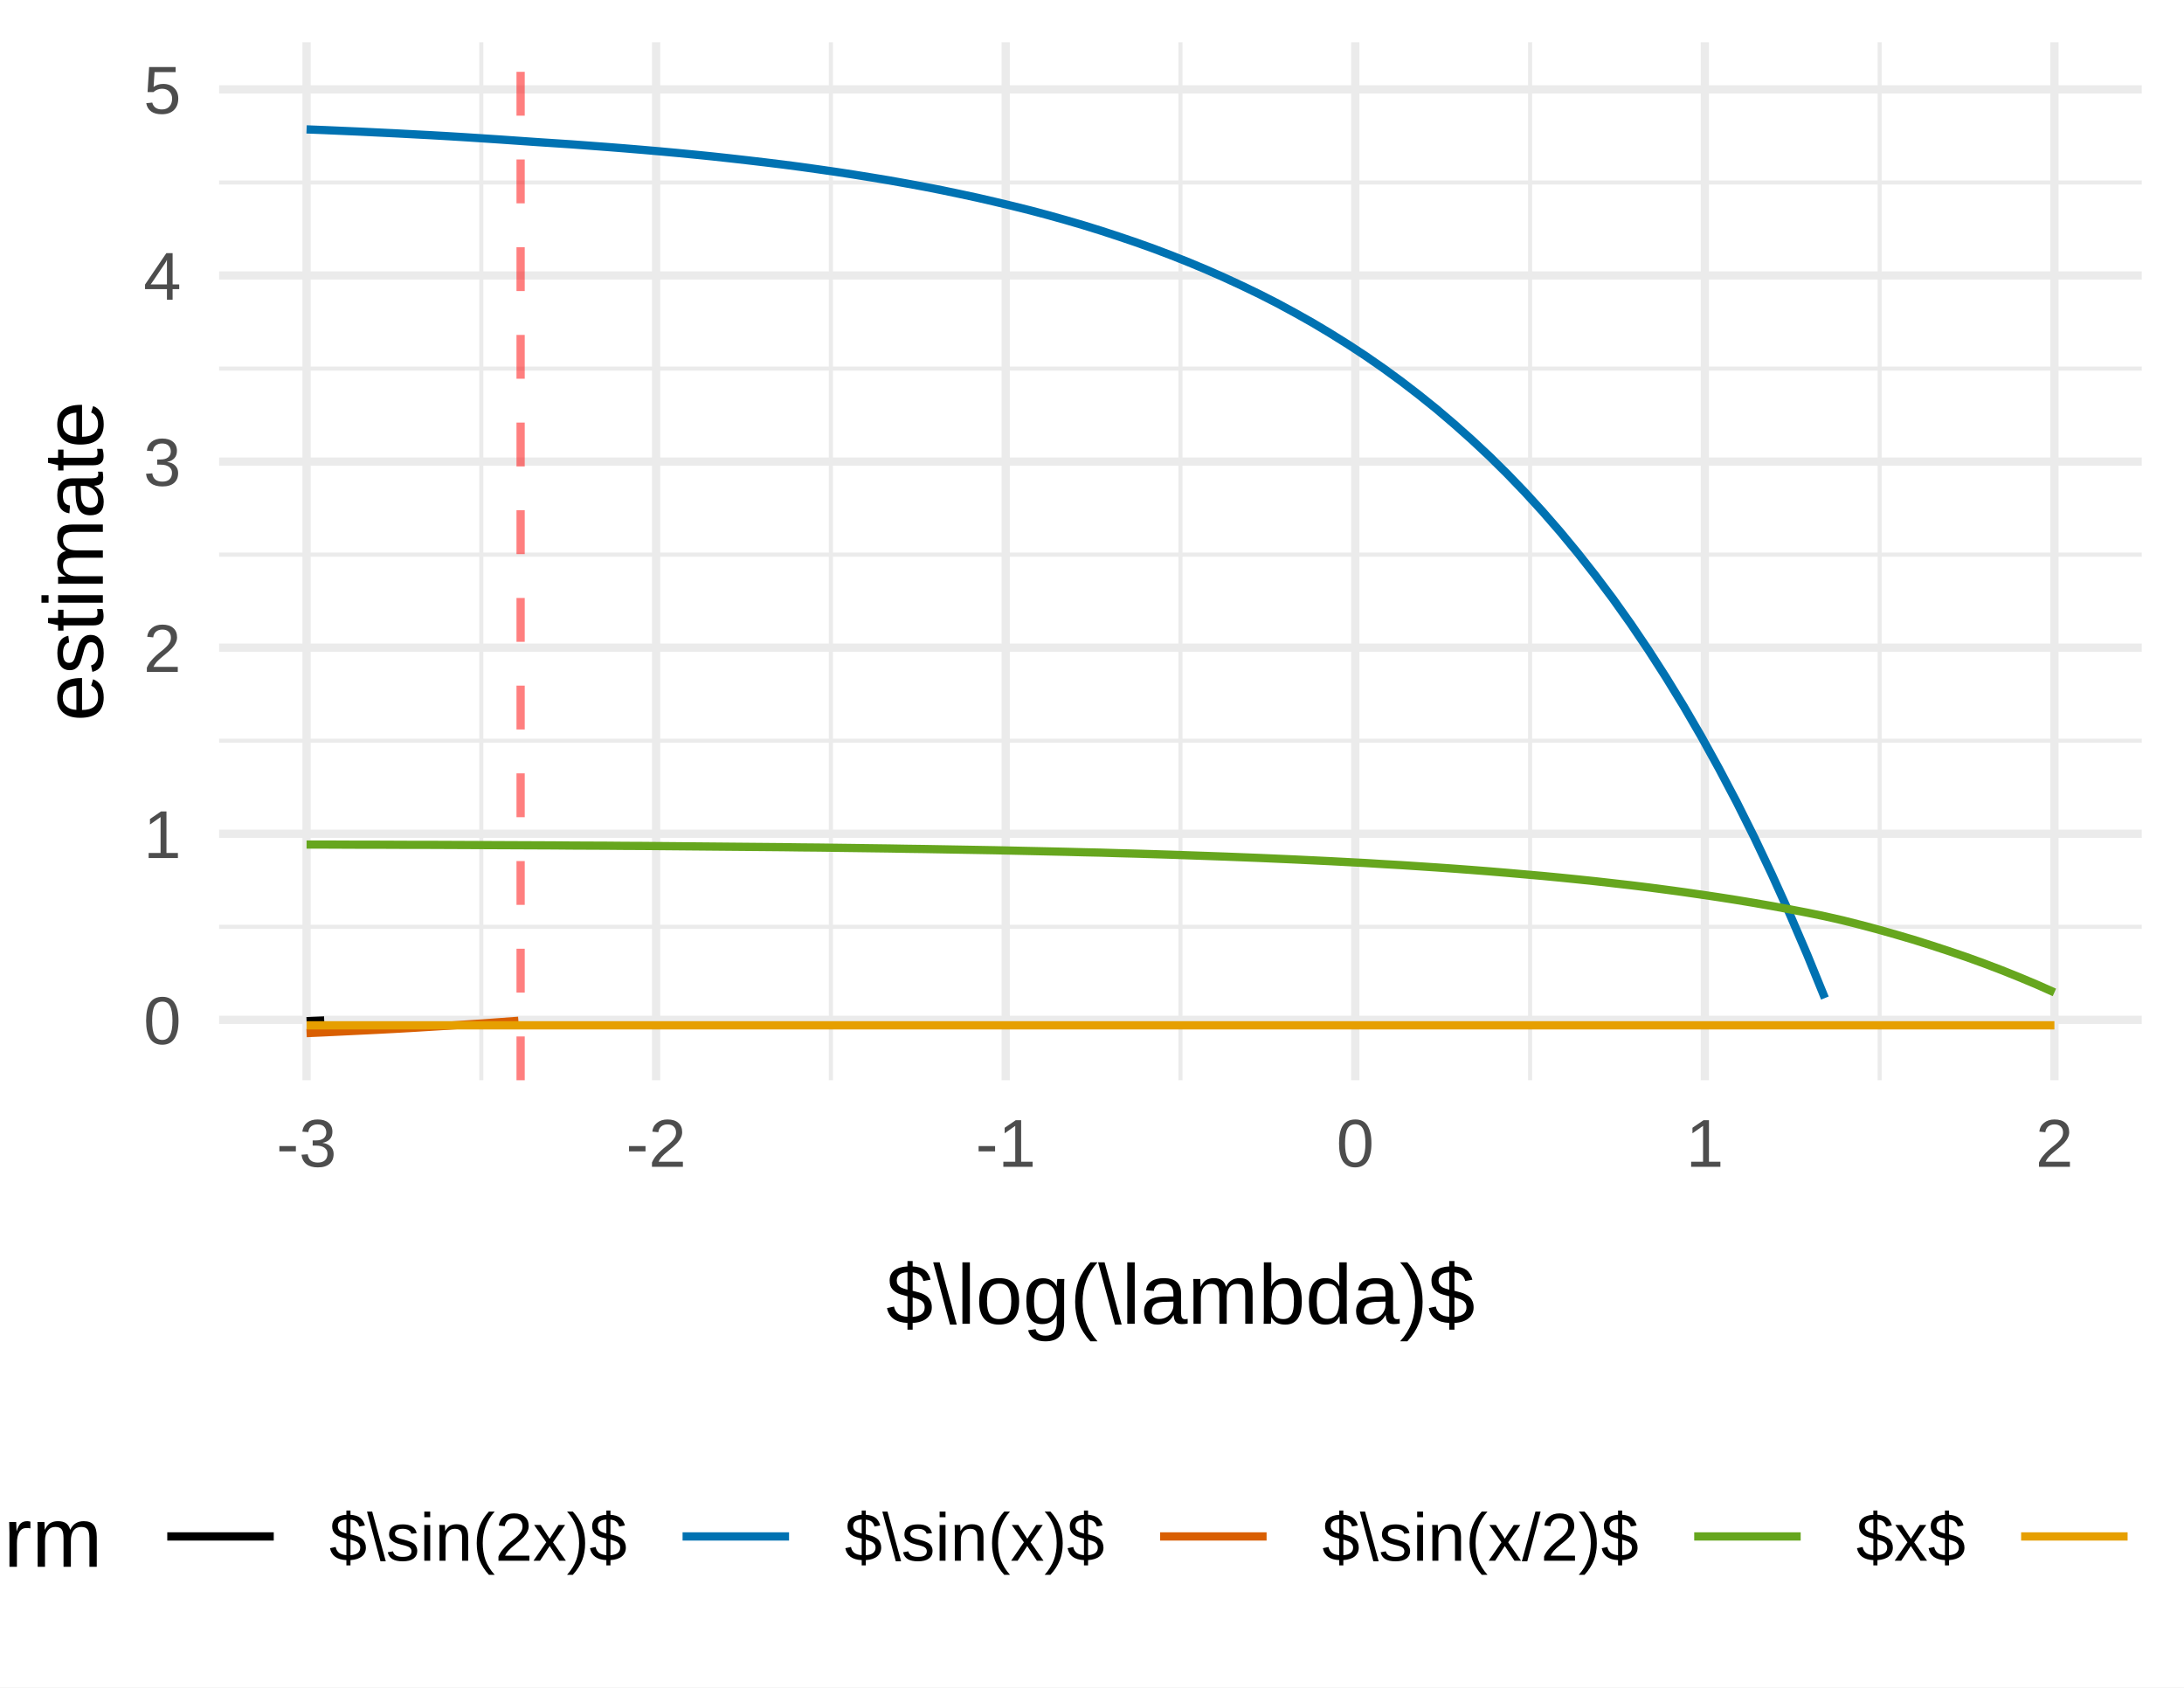
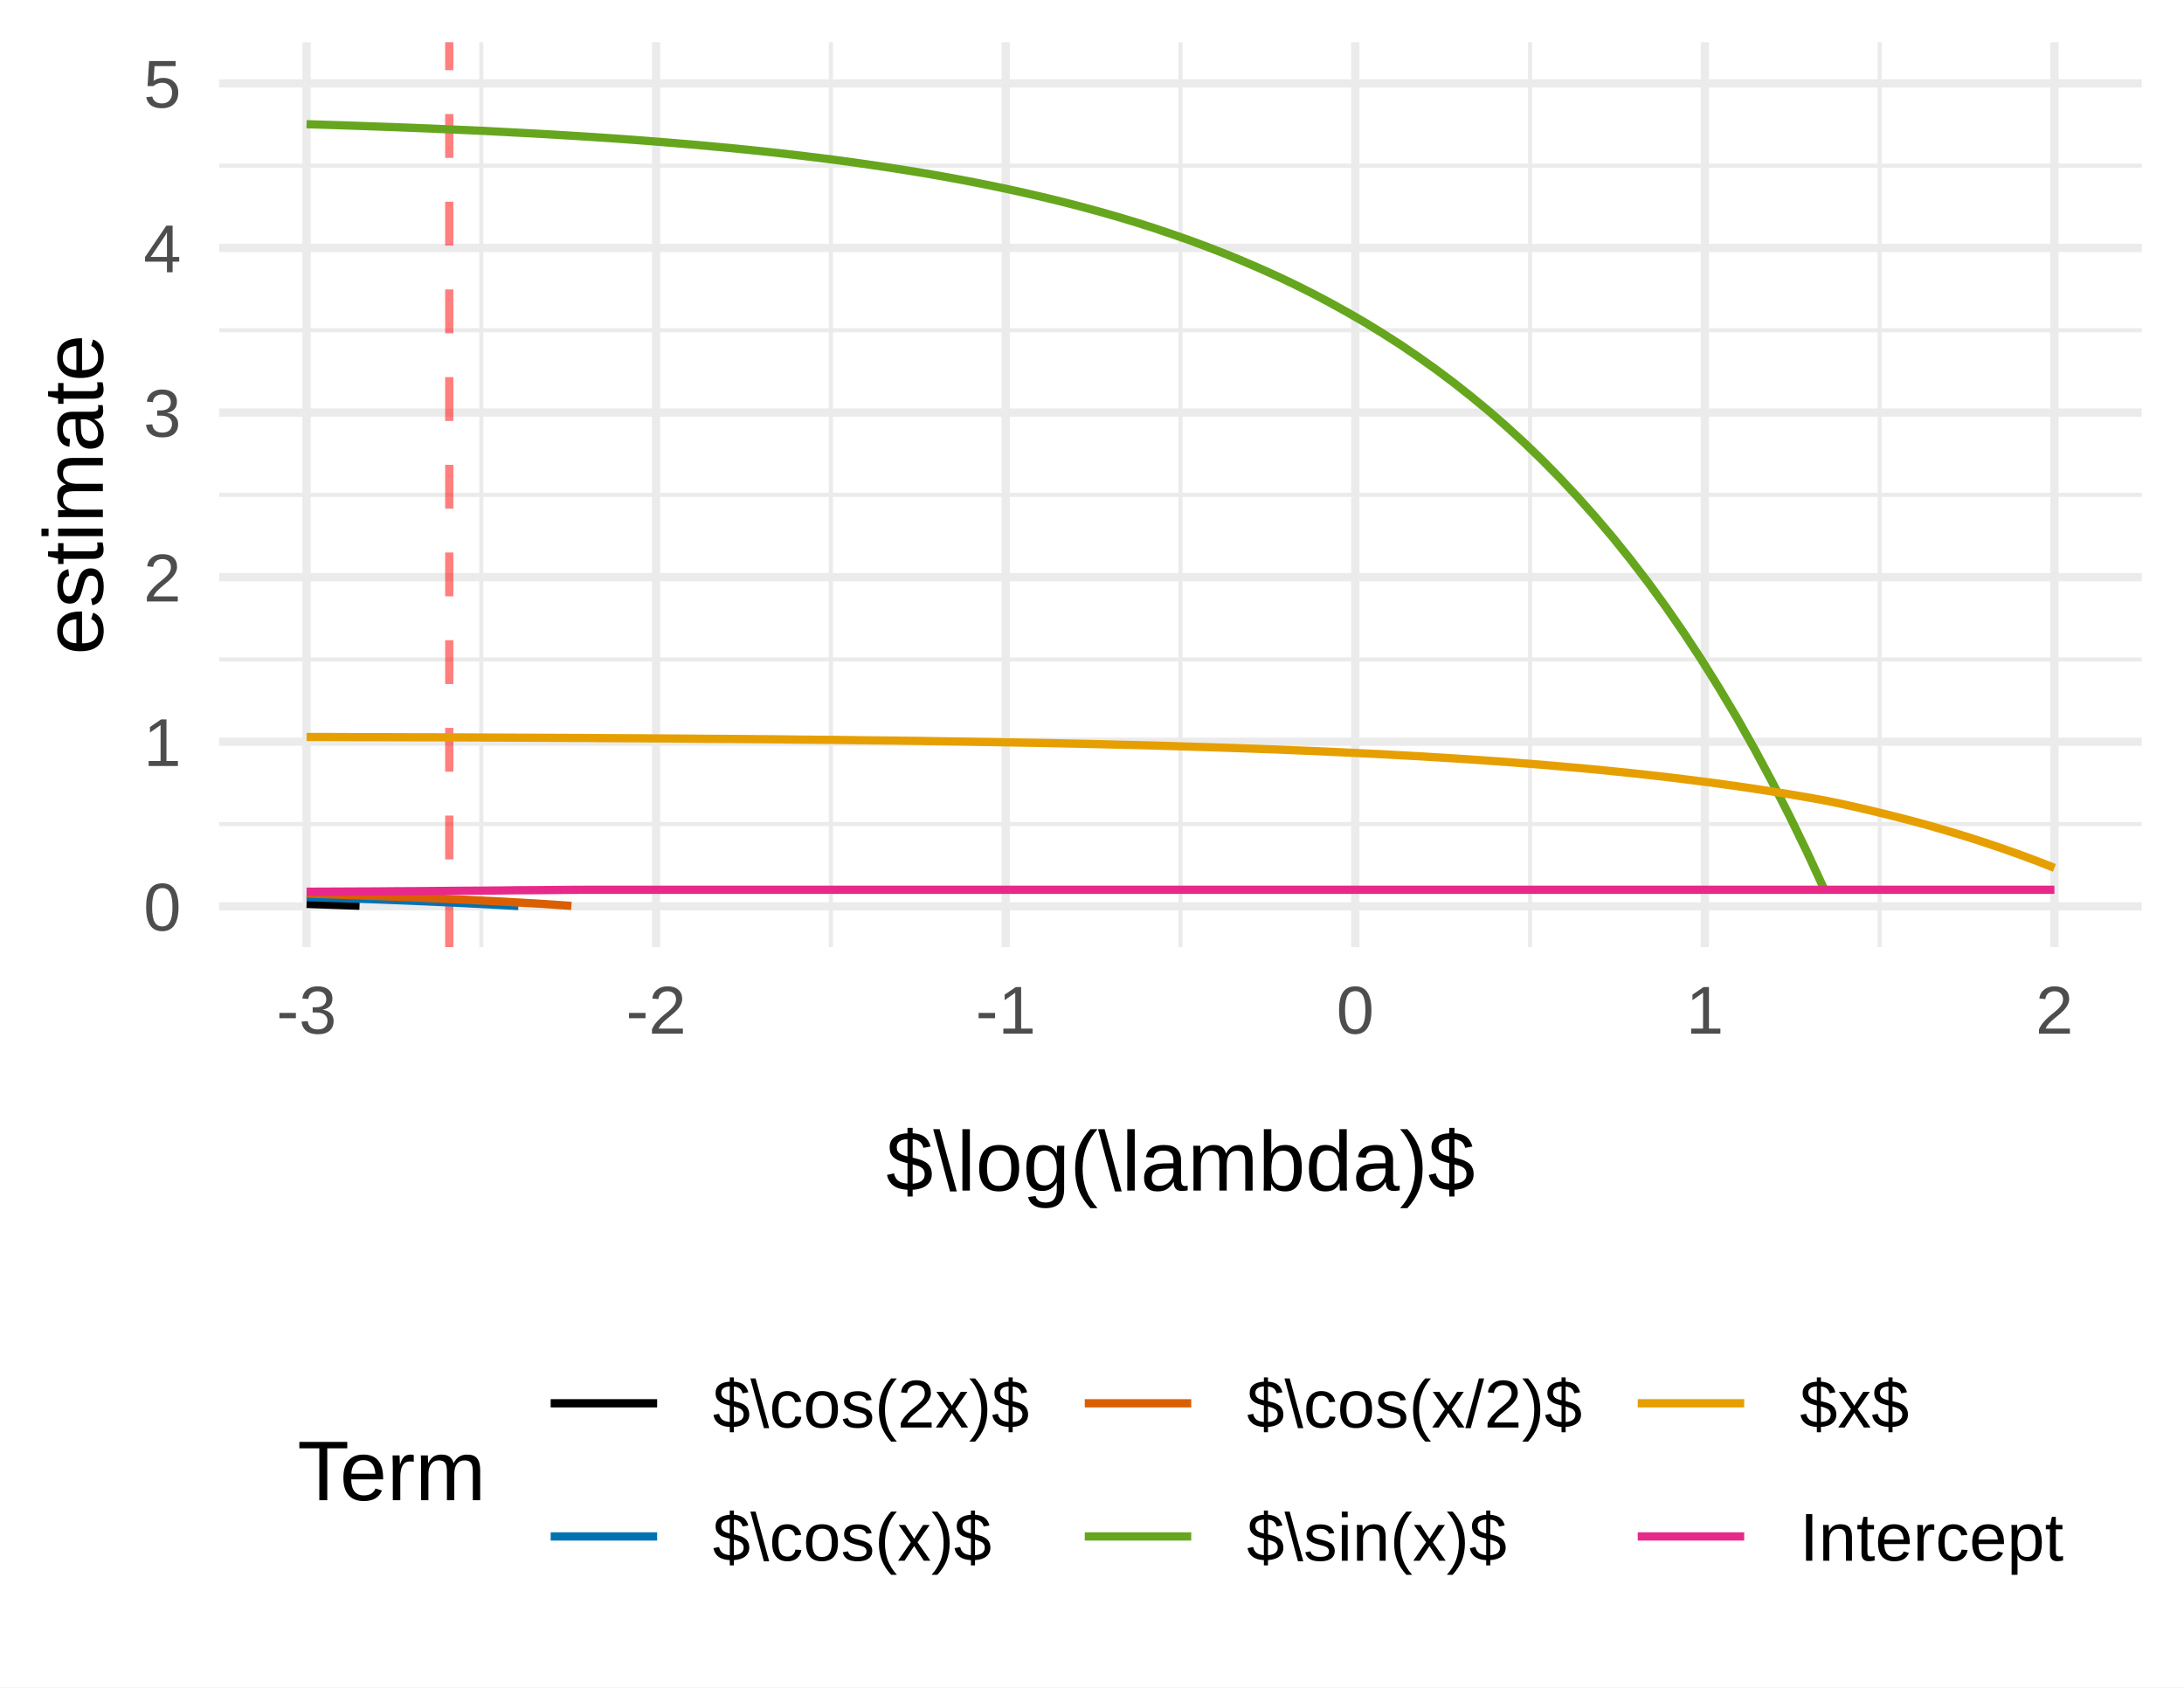
<svg xmlns="http://www.w3.org/2000/svg" viewBox="0 0 283.46 218.99">
  <defs>
    <style type="text/css">
    line, polyline, path, rect, circle {
      fill: none;
      stroke: #000000;
      stroke-linecap: round;
      stroke-linejoin: round;
      stroke-miterlimit: 10.00;
    }
  </style>
  </defs>
  <rect width="100%" height="100%" style="stroke: none; fill: #FFFFFF;" />
  <defs>
-     <clipPath id="cpMjguNDQ0MnwyNzcuOTg1fDE0MC4xOTN8NS40Nzk0NQ==">
-       <rect x="28.44" y="5.48" width="249.54" height="134.71" />
+     <clipPath id="cpMjguNDQ0MnwyNzcuOTg1fDEyMi45MTN8NS40Nzk0NQ==">
+       <rect x="28.44" y="5.48" width="249.54" height="117.43" />
    </clipPath>
  </defs>
-   <polyline points="28.44,120.28 277.99,120.28 " style="stroke-width: 0.53; stroke: #EBEBEB; stroke-linecap: butt;" clip-path="url(#cpMjguNDQ0MnwyNzcuOTg1fDE0MC4xOTN8NS40Nzk0NQ==)" />
-   <polyline points="28.44,96.13 277.99,96.13 " style="stroke-width: 0.53; stroke: #EBEBEB; stroke-linecap: butt;" clip-path="url(#cpMjguNDQ0MnwyNzcuOTg1fDE0MC4xOTN8NS40Nzk0NQ==)" />
-   <polyline points="28.44,71.98 277.99,71.98 " style="stroke-width: 0.53; stroke: #EBEBEB; stroke-linecap: butt;" clip-path="url(#cpMjguNDQ0MnwyNzcuOTg1fDE0MC4xOTN8NS40Nzk0NQ==)" />
-   <polyline points="28.44,47.83 277.99,47.83 " style="stroke-width: 0.53; stroke: #EBEBEB; stroke-linecap: butt;" clip-path="url(#cpMjguNDQ0MnwyNzcuOTg1fDE0MC4xOTN8NS40Nzk0NQ==)" />
-   <polyline points="28.44,23.68 277.99,23.68 " style="stroke-width: 0.53; stroke: #EBEBEB; stroke-linecap: butt;" clip-path="url(#cpMjguNDQ0MnwyNzcuOTg1fDE0MC4xOTN8NS40Nzk0NQ==)" />
-   <polyline points="62.47,140.19 62.47,5.48 " style="stroke-width: 0.53; stroke: #EBEBEB; stroke-linecap: butt;" clip-path="url(#cpMjguNDQ0MnwyNzcuOTg1fDE0MC4xOTN8NS40Nzk0NQ==)" />
-   <polyline points="107.84,140.19 107.84,5.48 " style="stroke-width: 0.53; stroke: #EBEBEB; stroke-linecap: butt;" clip-path="url(#cpMjguNDQ0MnwyNzcuOTg1fDE0MC4xOTN8NS40Nzk0NQ==)" />
-   <polyline points="153.21,140.19 153.21,5.48 " style="stroke-width: 0.53; stroke: #EBEBEB; stroke-linecap: butt;" clip-path="url(#cpMjguNDQ0MnwyNzcuOTg1fDE0MC4xOTN8NS40Nzk0NQ==)" />
-   <polyline points="198.59,140.19 198.59,5.48 " style="stroke-width: 0.53; stroke: #EBEBEB; stroke-linecap: butt;" clip-path="url(#cpMjguNDQ0MnwyNzcuOTg1fDE0MC4xOTN8NS40Nzk0NQ==)" />
-   <polyline points="243.96,140.19 243.96,5.48 " style="stroke-width: 0.53; stroke: #EBEBEB; stroke-linecap: butt;" clip-path="url(#cpMjguNDQ0MnwyNzcuOTg1fDE0MC4xOTN8NS40Nzk0NQ==)" />
-   <polyline points="28.44,132.35 277.99,132.35 " style="stroke-width: 1.07; stroke: #EBEBEB; stroke-linecap: butt;" clip-path="url(#cpMjguNDQ0MnwyNzcuOTg1fDE0MC4xOTN8NS40Nzk0NQ==)" />
-   <polyline points="28.44,108.20 277.99,108.20 " style="stroke-width: 1.07; stroke: #EBEBEB; stroke-linecap: butt;" clip-path="url(#cpMjguNDQ0MnwyNzcuOTg1fDE0MC4xOTN8NS40Nzk0NQ==)" />
-   <polyline points="28.44,84.05 277.99,84.05 " style="stroke-width: 1.07; stroke: #EBEBEB; stroke-linecap: butt;" clip-path="url(#cpMjguNDQ0MnwyNzcuOTg1fDE0MC4xOTN8NS40Nzk0NQ==)" />
-   <polyline points="28.44,59.90 277.99,59.90 " style="stroke-width: 1.07; stroke: #EBEBEB; stroke-linecap: butt;" clip-path="url(#cpMjguNDQ0MnwyNzcuOTg1fDE0MC4xOTN8NS40Nzk0NQ==)" />
-   <polyline points="28.44,35.75 277.99,35.75 " style="stroke-width: 1.07; stroke: #EBEBEB; stroke-linecap: butt;" clip-path="url(#cpMjguNDQ0MnwyNzcuOTg1fDE0MC4xOTN8NS40Nzk0NQ==)" />
-   <polyline points="28.44,11.60 277.99,11.60 " style="stroke-width: 1.07; stroke: #EBEBEB; stroke-linecap: butt;" clip-path="url(#cpMjguNDQ0MnwyNzcuOTg1fDE0MC4xOTN8NS40Nzk0NQ==)" />
-   <polyline points="39.79,140.19 39.79,5.48 " style="stroke-width: 1.07; stroke: #EBEBEB; stroke-linecap: butt;" clip-path="url(#cpMjguNDQ0MnwyNzcuOTg1fDE0MC4xOTN8NS40Nzk0NQ==)" />
-   <polyline points="85.16,140.19 85.16,5.48 " style="stroke-width: 1.07; stroke: #EBEBEB; stroke-linecap: butt;" clip-path="url(#cpMjguNDQ0MnwyNzcuOTg1fDE0MC4xOTN8NS40Nzk0NQ==)" />
-   <polyline points="130.53,140.19 130.53,5.48 " style="stroke-width: 1.07; stroke: #EBEBEB; stroke-linecap: butt;" clip-path="url(#cpMjguNDQ0MnwyNzcuOTg1fDE0MC4xOTN8NS40Nzk0NQ==)" />
-   <polyline points="175.90,140.19 175.90,5.48 " style="stroke-width: 1.07; stroke: #EBEBEB; stroke-linecap: butt;" clip-path="url(#cpMjguNDQ0MnwyNzcuOTg1fDE0MC4xOTN8NS40Nzk0NQ==)" />
-   <polyline points="221.27,140.19 221.27,5.48 " style="stroke-width: 1.07; stroke: #EBEBEB; stroke-linecap: butt;" clip-path="url(#cpMjguNDQ0MnwyNzcuOTg1fDE0MC4xOTN8NS40Nzk0NQ==)" />
-   <polyline points="266.64,140.19 266.64,5.48 " style="stroke-width: 1.07; stroke: #EBEBEB; stroke-linecap: butt;" clip-path="url(#cpMjguNDQ0MnwyNzcuOTg1fDE0MC4xOTN8NS40Nzk0NQ==)" />
-   <line x1="67.57" y1="140.19" x2="67.57" y2="5.48" style="stroke-width: 1.07; stroke: #FF0000; stroke-opacity: 0.50; stroke-dasharray: 5.69,5.69; stroke-linecap: butt;" clip-path="url(#cpMjguNDQ0MnwyNzcuOTg1fDE0MC4xOTN8NS40Nzk0NQ==)" />
-   <polyline points="39.79,132.52 42.08,132.43 " style="stroke-width: 1.07; stroke-linecap: butt;" clip-path="url(#cpMjguNDQ0MnwyNzcuOTg1fDE0MC4xOTN8NS40Nzk0NQ==)" />
-   <polyline points="39.79,16.79 42.08,16.88 44.37,16.98 46.66,17.08 48.95,17.19 51.24,17.30 53.54,17.42 55.83,17.54 58.12,17.67 60.41,17.81 62.70,17.96 64.99,18.11 67.28,18.27 69.58,18.43 71.87,18.58 74.16,18.73 76.45,18.90 78.74,19.07 81.03,19.25 83.32,19.44 85.62,19.64 87.91,19.85 90.20,20.07 92.49,20.30 94.78,20.55 97.07,20.81 99.37,21.08 101.66,21.36 103.95,21.66 106.24,21.98 108.53,22.31 110.82,22.66 113.11,23.03 115.41,23.41 117.70,23.82 119.99,24.24 122.28,24.69 124.57,25.17 126.86,25.66 129.15,26.19 131.45,26.74 133.74,27.31 136.03,27.92 138.32,28.56 140.61,29.23 142.90,29.94 145.19,30.69 147.49,31.47 149.78,32.29 152.07,33.16 154.36,34.07 156.65,35.03 158.94,36.04 161.23,37.10 163.53,38.21 165.82,39.38 168.11,40.62 170.40,41.91 172.69,43.28 174.98,44.71 177.28,46.22 179.57,47.81 181.86,49.48 184.15,51.24 186.44,53.08 188.73,55.03 191.02,57.07 193.32,59.22 195.61,61.48 197.90,63.86 200.19,66.36 202.48,68.99 204.77,71.76 207.06,74.67 209.36,77.73 211.65,80.95 213.94,84.34 216.23,87.90 218.52,91.64 220.81,95.58 223.10,99.73 225.40,104.09 227.69,108.67 229.98,113.50 232.27,118.57 234.56,123.90 236.85,129.52 " style="stroke-width: 1.07; stroke: #0072B2; stroke-linecap: butt;" clip-path="url(#cpMjguNDQ0MnwyNzcuOTg1fDE0MC4xOTN8NS40Nzk0NQ==)" />
-   <polyline points="39.79,134.07 42.08,133.97 44.37,133.86 46.66,133.75 48.95,133.64 51.24,133.52 53.54,133.39 55.83,133.25 58.12,133.11 60.41,132.96 62.70,132.81 64.99,132.64 67.28,132.47 " style="stroke-width: 1.07; stroke: #D95F02; stroke-linecap: butt;" clip-path="url(#cpMjguNDQ0MnwyNzcuOTg1fDE0MC4xOTN8NS40Nzk0NQ==)" />
-   <polyline points="39.79,109.60 42.08,109.60 44.37,109.61 46.66,109.62 48.95,109.62 51.24,109.63 53.54,109.64 55.83,109.64 58.12,109.65 60.41,109.66 62.70,109.67 64.99,109.68 67.28,109.69 69.58,109.70 71.87,109.71 74.16,109.73 76.45,109.74 78.74,109.75 81.03,109.77 83.32,109.78 85.62,109.80 87.91,109.82 90.20,109.84 92.49,109.86 94.78,109.88 97.07,109.90 99.37,109.92 101.66,109.94 103.95,109.97 106.24,109.99 108.53,110.02 110.82,110.05 113.11,110.08 115.41,110.11 117.70,110.15 119.99,110.18 122.28,110.22 124.57,110.26 126.86,110.30 129.15,110.34 131.45,110.39 133.74,110.44 136.03,110.49 138.32,110.54 140.61,110.60 142.90,110.65 145.19,110.72 147.49,110.78 149.78,110.85 152.07,110.92 154.36,111.00 156.65,111.08 158.94,111.16 161.23,111.25 163.53,111.34 165.82,111.44 168.11,111.54 170.40,111.65 172.69,111.76 174.98,111.88 177.28,112.00 179.57,112.14 181.86,112.27 184.15,112.42 186.44,112.57 188.73,112.73 191.02,112.90 193.32,113.08 195.61,113.27 197.90,113.47 200.19,113.67 202.48,113.89 204.77,114.12 207.06,114.36 209.36,114.62 211.65,114.88 213.94,115.16 216.23,115.46 218.52,115.77 220.81,116.10 223.10,116.44 225.40,116.80 227.69,117.18 229.98,117.58 232.27,118.00 234.56,118.44 236.85,118.91 239.14,119.43 241.44,120.01 243.73,120.62 246.02,121.27 248.31,121.94 250.60,122.66 252.89,123.41 255.19,124.19 257.48,125.02 259.77,125.89 262.06,126.81 264.35,127.77 266.64,128.79 " style="stroke-width: 1.07; stroke: #66A61E; stroke-linecap: butt;" clip-path="url(#cpMjguNDQ0MnwyNzcuOTg1fDE0MC4xOTN8NS40Nzk0NQ==)" />
-   <polyline points="39.79,133.06 42.08,133.06 44.37,133.06 46.66,133.06 48.95,133.06 51.24,133.06 53.54,133.06 55.83,133.06 58.12,133.06 60.41,133.06 62.70,133.06 64.99,133.06 67.28,133.06 69.58,133.06 71.87,133.06 74.16,133.06 76.45,133.06 78.74,133.06 81.03,133.06 83.32,133.06 85.62,133.06 87.91,133.06 90.20,133.06 92.49,133.06 94.78,133.06 97.07,133.06 99.37,133.06 101.66,133.06 103.95,133.06 106.24,133.06 108.53,133.06 110.82,133.06 113.11,133.06 115.41,133.06 117.70,133.06 119.99,133.06 122.28,133.06 124.57,133.06 126.86,133.06 129.15,133.06 131.45,133.06 133.74,133.06 136.03,133.06 138.32,133.06 140.61,133.06 142.90,133.06 145.19,133.06 147.49,133.06 149.78,133.06 152.07,133.06 154.36,133.06 156.65,133.06 158.94,133.06 161.23,133.06 163.53,133.06 165.82,133.06 168.11,133.06 170.40,133.06 172.69,133.06 174.98,133.06 177.28,133.06 179.57,133.06 181.86,133.06 184.15,133.06 186.44,133.06 188.73,133.06 191.02,133.06 193.32,133.06 195.61,133.06 197.90,133.06 200.19,133.06 202.48,133.06 204.77,133.06 207.06,133.06 209.36,133.06 211.65,133.06 213.94,133.06 216.23,133.06 218.52,133.06 220.81,133.06 223.10,133.06 225.40,133.06 227.69,133.06 229.98,133.06 232.27,133.06 234.56,133.06 236.85,133.06 239.14,133.06 241.44,133.06 243.73,133.06 246.02,133.06 248.31,133.06 250.60,133.06 252.89,133.06 255.19,133.06 257.48,133.06 259.77,133.06 262.06,133.06 264.35,133.06 266.64,133.06 " style="stroke-width: 1.07; stroke: #E69F00; stroke-linecap: butt;" clip-path="url(#cpMjguNDQ0MnwyNzcuOTg1fDE0MC4xOTN8NS40Nzk0NQ==)" />
+   <polyline points="28.44,106.94 277.99,106.94 " style="stroke-width: 0.53; stroke: #EBEBEB; stroke-linecap: butt;" clip-path="url(#cpMjguNDQ0MnwyNzcuOTg1fDEyMi45MTN8NS40Nzk0NQ==)" />
+   <polyline points="28.44,85.58 277.99,85.58 " style="stroke-width: 0.53; stroke: #EBEBEB; stroke-linecap: butt;" clip-path="url(#cpMjguNDQ0MnwyNzcuOTg1fDEyMi45MTN8NS40Nzk0NQ==)" />
+   <polyline points="28.44,64.22 277.99,64.22 " style="stroke-width: 0.53; stroke: #EBEBEB; stroke-linecap: butt;" clip-path="url(#cpMjguNDQ0MnwyNzcuOTg1fDEyMi45MTN8NS40Nzk0NQ==)" />
+   <polyline points="28.44,42.86 277.99,42.86 " style="stroke-width: 0.53; stroke: #EBEBEB; stroke-linecap: butt;" clip-path="url(#cpMjguNDQ0MnwyNzcuOTg1fDEyMi45MTN8NS40Nzk0NQ==)" />
+   <polyline points="28.44,21.50 277.99,21.50 " style="stroke-width: 0.53; stroke: #EBEBEB; stroke-linecap: butt;" clip-path="url(#cpMjguNDQ0MnwyNzcuOTg1fDEyMi45MTN8NS40Nzk0NQ==)" />
+   <polyline points="62.47,122.91 62.47,5.48 " style="stroke-width: 0.53; stroke: #EBEBEB; stroke-linecap: butt;" clip-path="url(#cpMjguNDQ0MnwyNzcuOTg1fDEyMi45MTN8NS40Nzk0NQ==)" />
+   <polyline points="107.84,122.91 107.84,5.48 " style="stroke-width: 0.53; stroke: #EBEBEB; stroke-linecap: butt;" clip-path="url(#cpMjguNDQ0MnwyNzcuOTg1fDEyMi45MTN8NS40Nzk0NQ==)" />
+   <polyline points="153.21,122.91 153.21,5.48 " style="stroke-width: 0.53; stroke: #EBEBEB; stroke-linecap: butt;" clip-path="url(#cpMjguNDQ0MnwyNzcuOTg1fDEyMi45MTN8NS40Nzk0NQ==)" />
+   <polyline points="198.59,122.91 198.59,5.48 " style="stroke-width: 0.53; stroke: #EBEBEB; stroke-linecap: butt;" clip-path="url(#cpMjguNDQ0MnwyNzcuOTg1fDEyMi45MTN8NS40Nzk0NQ==)" />
+   <polyline points="243.96,122.91 243.96,5.48 " style="stroke-width: 0.53; stroke: #EBEBEB; stroke-linecap: butt;" clip-path="url(#cpMjguNDQ0MnwyNzcuOTg1fDEyMi45MTN8NS40Nzk0NQ==)" />
+   <polyline points="28.44,117.62 277.99,117.62 " style="stroke-width: 1.07; stroke: #EBEBEB; stroke-linecap: butt;" clip-path="url(#cpMjguNDQ0MnwyNzcuOTg1fDEyMi45MTN8NS40Nzk0NQ==)" />
+   <polyline points="28.44,96.26 277.99,96.26 " style="stroke-width: 1.07; stroke: #EBEBEB; stroke-linecap: butt;" clip-path="url(#cpMjguNDQ0MnwyNzcuOTg1fDEyMi45MTN8NS40Nzk0NQ==)" />
+   <polyline points="28.44,74.90 277.99,74.90 " style="stroke-width: 1.07; stroke: #EBEBEB; stroke-linecap: butt;" clip-path="url(#cpMjguNDQ0MnwyNzcuOTg1fDEyMi45MTN8NS40Nzk0NQ==)" />
+   <polyline points="28.44,53.54 277.99,53.54 " style="stroke-width: 1.07; stroke: #EBEBEB; stroke-linecap: butt;" clip-path="url(#cpMjguNDQ0MnwyNzcuOTg1fDEyMi45MTN8NS40Nzk0NQ==)" />
+   <polyline points="28.44,32.18 277.99,32.18 " style="stroke-width: 1.07; stroke: #EBEBEB; stroke-linecap: butt;" clip-path="url(#cpMjguNDQ0MnwyNzcuOTg1fDEyMi45MTN8NS40Nzk0NQ==)" />
+   <polyline points="28.44,10.82 277.99,10.82 " style="stroke-width: 1.07; stroke: #EBEBEB; stroke-linecap: butt;" clip-path="url(#cpMjguNDQ0MnwyNzcuOTg1fDEyMi45MTN8NS40Nzk0NQ==)" />
+   <polyline points="39.79,122.91 39.79,5.48 " style="stroke-width: 1.07; stroke: #EBEBEB; stroke-linecap: butt;" clip-path="url(#cpMjguNDQ0MnwyNzcuOTg1fDEyMi45MTN8NS40Nzk0NQ==)" />
+   <polyline points="85.16,122.91 85.16,5.48 " style="stroke-width: 1.07; stroke: #EBEBEB; stroke-linecap: butt;" clip-path="url(#cpMjguNDQ0MnwyNzcuOTg1fDEyMi45MTN8NS40Nzk0NQ==)" />
+   <polyline points="130.53,122.91 130.53,5.48 " style="stroke-width: 1.07; stroke: #EBEBEB; stroke-linecap: butt;" clip-path="url(#cpMjguNDQ0MnwyNzcuOTg1fDEyMi45MTN8NS40Nzk0NQ==)" />
+   <polyline points="175.90,122.91 175.90,5.48 " style="stroke-width: 1.07; stroke: #EBEBEB; stroke-linecap: butt;" clip-path="url(#cpMjguNDQ0MnwyNzcuOTg1fDEyMi45MTN8NS40Nzk0NQ==)" />
+   <polyline points="221.27,122.91 221.27,5.48 " style="stroke-width: 1.07; stroke: #EBEBEB; stroke-linecap: butt;" clip-path="url(#cpMjguNDQ0MnwyNzcuOTg1fDEyMi45MTN8NS40Nzk0NQ==)" />
+   <polyline points="266.64,122.91 266.64,5.48 " style="stroke-width: 1.07; stroke: #EBEBEB; stroke-linecap: butt;" clip-path="url(#cpMjguNDQ0MnwyNzcuOTg1fDEyMi45MTN8NS40Nzk0NQ==)" />
+   <line x1="58.31" y1="122.91" x2="58.31" y2="5.48" style="stroke-width: 1.07; stroke: #FF0000; stroke-opacity: 0.50; stroke-dasharray: 5.69,5.69; stroke-linecap: butt;" clip-path="url(#cpMjguNDQ0MnwyNzcuOTg1fDEyMi45MTN8NS40Nzk0NQ==)" />
+   <polyline points="39.79,117.30 42.08,117.38 44.37,117.46 46.66,117.54 " style="stroke-width: 1.07; stroke-linecap: butt;" clip-path="url(#cpMjguNDQ0MnwyNzcuOTg1fDEyMi45MTN8NS40Nzk0NQ==)" />
+   <polyline points="39.79,116.43 42.08,116.50 44.37,116.57 46.66,116.64 48.95,116.72 51.24,116.81 53.54,116.90 55.83,117.00 58.12,117.10 60.41,117.21 62.70,117.33 64.99,117.45 67.28,117.58 " style="stroke-width: 1.07; stroke: #0072B2; stroke-linecap: butt;" clip-path="url(#cpMjguNDQ0MnwyNzcuOTg1fDEyMi45MTN8NS40Nzk0NQ==)" />
+   <polyline points="39.79,115.97 42.08,116.04 44.37,116.12 46.66,116.20 48.95,116.28 51.24,116.37 53.54,116.46 55.83,116.56 58.12,116.66 60.41,116.76 62.70,116.88 64.99,116.99 67.28,117.12 69.58,117.25 71.87,117.40 74.16,117.56 " style="stroke-width: 1.07; stroke: #D95F02; stroke-linecap: butt;" clip-path="url(#cpMjguNDQ0MnwyNzcuOTg1fDEyMi45MTN8NS40Nzk0NQ==)" />
+   <polyline points="39.79,16.12 42.08,16.19 44.37,16.26 46.66,16.34 48.95,16.42 51.24,16.50 53.54,16.59 55.83,16.68 58.12,16.78 60.41,16.88 62.70,16.98 64.99,17.10 67.28,17.22 69.58,17.34 71.87,17.47 74.16,17.61 76.45,17.75 78.74,17.90 81.03,18.06 83.32,18.23 85.62,18.41 87.91,18.60 90.20,18.79 92.49,19.00 94.78,19.21 97.07,19.44 99.37,19.68 101.66,19.93 103.95,20.20 106.24,20.48 108.53,20.77 110.82,21.08 113.11,21.41 115.41,21.75 117.70,22.11 119.99,22.48 122.28,22.88 124.57,23.30 126.86,23.74 129.15,24.20 131.45,24.69 133.74,25.20 136.03,25.74 138.32,26.30 140.61,26.90 142.90,27.52 145.19,28.18 147.49,28.87 149.78,29.60 152.07,30.37 154.36,31.17 156.65,32.02 158.94,32.91 161.23,33.85 163.53,34.84 165.82,35.87 168.11,36.96 170.40,38.11 172.69,39.32 174.98,40.59 177.28,41.92 179.57,43.33 181.86,44.80 184.15,46.36 186.44,47.99 188.73,49.71 191.02,51.52 193.32,53.42 195.61,55.42 197.90,57.52 200.19,59.73 202.48,62.06 204.77,64.51 207.06,67.08 209.36,69.79 211.65,72.64 213.94,75.63 216.23,78.78 218.52,82.10 220.81,85.58 223.10,89.25 225.40,93.10 227.69,97.16 229.98,101.42 232.27,105.91 234.56,110.63 236.85,115.59 " style="stroke-width: 1.07; stroke: #66A61E; stroke-linecap: butt;" clip-path="url(#cpMjguNDQ0MnwyNzcuOTg1fDEyMi45MTN8NS40Nzk0NQ==)" />
+   <polyline points="39.79,95.64 42.08,95.64 44.37,95.65 46.66,95.66 48.95,95.66 51.24,95.67 53.54,95.68 55.83,95.68 58.12,95.69 60.41,95.70 62.70,95.71 64.99,95.72 67.28,95.73 69.58,95.74 71.87,95.75 74.16,95.76 76.45,95.77 78.74,95.79 81.03,95.80 83.32,95.81 85.62,95.83 87.91,95.84 90.20,95.86 92.49,95.88 94.78,95.89 97.07,95.91 99.37,95.93 101.66,95.95 103.95,95.98 106.24,96.00 108.53,96.02 110.82,96.05 113.11,96.08 115.41,96.10 117.70,96.13 119.99,96.16 122.28,96.20 124.57,96.23 126.86,96.27 129.15,96.31 131.45,96.35 133.74,96.39 136.03,96.43 138.32,96.48 140.61,96.53 142.90,96.58 145.19,96.64 147.49,96.69 149.78,96.75 152.07,96.82 154.36,96.89 156.65,96.96 158.94,97.03 161.23,97.11 163.53,97.19 165.82,97.27 168.11,97.37 170.40,97.46 172.69,97.56 174.98,97.67 177.28,97.78 179.57,97.89 181.86,98.02 184.15,98.14 186.44,98.28 188.73,98.42 191.02,98.57 193.32,98.73 195.61,98.89 197.90,99.07 200.19,99.25 202.48,99.45 204.77,99.65 207.06,99.86 209.36,100.09 211.65,100.32 213.94,100.57 216.23,100.83 218.52,101.11 220.81,101.40 223.10,101.70 225.40,102.02 227.69,102.36 229.98,102.71 232.27,103.08 234.56,103.47 236.85,103.88 239.14,104.35 241.44,104.87 243.73,105.41 246.02,105.98 248.31,106.57 250.60,107.20 252.89,107.87 255.19,108.56 257.48,109.30 259.77,110.07 262.06,110.88 264.35,111.73 266.64,112.63 " style="stroke-width: 1.07; stroke: #E69F00; stroke-linecap: butt;" clip-path="url(#cpMjguNDQ0MnwyNzcuOTg1fDEyMi45MTN8NS40Nzk0NQ==)" />
+   <polyline points="39.79,115.72 42.08,115.71 44.37,115.70 46.66,115.69 48.95,115.68 51.24,115.66 53.54,115.65 55.83,115.63 58.12,115.61 60.41,115.59 62.70,115.58 64.99,115.56 67.28,115.53 69.58,115.52 71.87,115.50 74.16,115.48 76.45,115.47 78.74,115.47 81.03,115.47 83.32,115.47 85.62,115.47 87.91,115.47 90.20,115.47 92.49,115.47 94.78,115.47 97.07,115.47 99.37,115.47 101.66,115.47 103.95,115.47 106.24,115.47 108.53,115.47 110.82,115.47 113.11,115.47 115.41,115.47 117.70,115.47 119.99,115.47 122.28,115.47 124.57,115.47 126.86,115.47 129.15,115.47 131.45,115.47 133.74,115.47 136.03,115.47 138.32,115.47 140.61,115.47 142.90,115.47 145.19,115.47 147.49,115.47 149.78,115.47 152.07,115.47 154.36,115.47 156.65,115.47 158.94,115.47 161.23,115.47 163.53,115.47 165.82,115.47 168.11,115.47 170.40,115.47 172.69,115.47 174.98,115.47 177.28,115.47 179.57,115.47 181.86,115.47 184.15,115.47 186.44,115.47 188.73,115.47 191.02,115.47 193.32,115.47 195.61,115.47 197.90,115.47 200.19,115.47 202.48,115.47 204.77,115.47 207.06,115.47 209.36,115.47 211.65,115.47 213.94,115.47 216.23,115.47 218.52,115.47 220.81,115.47 223.10,115.47 225.40,115.47 227.69,115.47 229.98,115.47 232.27,115.47 234.56,115.47 236.85,115.47 239.14,115.47 241.44,115.47 243.73,115.47 246.02,115.47 248.31,115.47 250.60,115.47 252.89,115.47 255.19,115.47 257.48,115.47 259.77,115.47 262.06,115.47 264.35,115.47 266.64,115.47 " style="stroke-width: 1.07; stroke: #E7298A; stroke-linecap: butt;" clip-path="url(#cpMjguNDQ0MnwyNzcuOTg1fDEyMi45MTN8NS40Nzk0NQ==)" />
  <defs>
    <clipPath id="cpMHwyODMuNDY1fDIxOC45ODh8MA==">
      <rect x="0.00" y="0.00" width="283.46" height="218.99" />
    </clipPath>
  </defs>
  <g clip-path="url(#cpMHwyODMuNDY1fDIxOC45ODh8MA==)">
-     <text x="18.62" y="135.50" style="font-size: 8.80px; fill: #4D4D4D; font-family: Arial;" textLength="4.89px" lengthAdjust="spacingAndGlyphs">0</text>
+     <text x="18.62" y="120.77" style="font-size: 8.80px; fill: #4D4D4D; font-family: Arial;" textLength="4.89px" lengthAdjust="spacingAndGlyphs">0</text>
  </g>
  <g clip-path="url(#cpMHwyODMuNDY1fDIxOC45ODh8MA==)">
-     <text x="18.62" y="111.35" style="font-size: 8.80px; fill: #4D4D4D; font-family: Arial;" textLength="4.89px" lengthAdjust="spacingAndGlyphs">1</text>
+     <text x="18.62" y="99.41" style="font-size: 8.80px; fill: #4D4D4D; font-family: Arial;" textLength="4.89px" lengthAdjust="spacingAndGlyphs">1</text>
  </g>
  <g clip-path="url(#cpMHwyODMuNDY1fDIxOC45ODh8MA==)">
-     <text x="18.62" y="87.20" style="font-size: 8.80px; fill: #4D4D4D; font-family: Arial;" textLength="4.89px" lengthAdjust="spacingAndGlyphs">2</text>
+     <text x="18.62" y="78.05" style="font-size: 8.80px; fill: #4D4D4D; font-family: Arial;" textLength="4.89px" lengthAdjust="spacingAndGlyphs">2</text>
  </g>
  <g clip-path="url(#cpMHwyODMuNDY1fDIxOC45ODh8MA==)">
-     <text x="18.62" y="63.05" style="font-size: 8.80px; fill: #4D4D4D; font-family: Arial;" textLength="4.89px" lengthAdjust="spacingAndGlyphs">3</text>
+     <text x="18.62" y="56.69" style="font-size: 8.80px; fill: #4D4D4D; font-family: Arial;" textLength="4.89px" lengthAdjust="spacingAndGlyphs">3</text>
  </g>
  <g clip-path="url(#cpMHwyODMuNDY1fDIxOC45ODh8MA==)">
-     <text x="18.62" y="38.90" style="font-size: 8.80px; fill: #4D4D4D; font-family: Arial;" textLength="4.89px" lengthAdjust="spacingAndGlyphs">4</text>
+     <text x="18.62" y="35.33" style="font-size: 8.80px; fill: #4D4D4D; font-family: Arial;" textLength="4.89px" lengthAdjust="spacingAndGlyphs">4</text>
  </g>
  <g clip-path="url(#cpMHwyODMuNDY1fDIxOC45ODh8MA==)">
-     <text x="18.62" y="14.75" style="font-size: 8.80px; fill: #4D4D4D; font-family: Arial;" textLength="4.89px" lengthAdjust="spacingAndGlyphs">5</text>
+     <text x="18.62" y="13.97" style="font-size: 8.80px; fill: #4D4D4D; font-family: Arial;" textLength="4.89px" lengthAdjust="spacingAndGlyphs">5</text>
  </g>
  <g clip-path="url(#cpMHwyODMuNDY1fDIxOC45ODh8MA==)">
-     <text x="35.87" y="151.42" style="font-size: 8.80px; fill: #4D4D4D; font-family: Arial;" textLength="7.82px" lengthAdjust="spacingAndGlyphs">-3</text>
+     <text x="35.87" y="134.14" style="font-size: 8.80px; fill: #4D4D4D; font-family: Arial;" textLength="7.82px" lengthAdjust="spacingAndGlyphs">-3</text>
  </g>
  <g clip-path="url(#cpMHwyODMuNDY1fDIxOC45ODh8MA==)">
-     <text x="81.25" y="151.42" style="font-size: 8.80px; fill: #4D4D4D; font-family: Arial;" textLength="7.82px" lengthAdjust="spacingAndGlyphs">-2</text>
+     <text x="81.25" y="134.14" style="font-size: 8.80px; fill: #4D4D4D; font-family: Arial;" textLength="7.82px" lengthAdjust="spacingAndGlyphs">-2</text>
  </g>
  <g clip-path="url(#cpMHwyODMuNDY1fDIxOC45ODh8MA==)">
-     <text x="126.62" y="151.42" style="font-size: 8.80px; fill: #4D4D4D; font-family: Arial;" textLength="7.82px" lengthAdjust="spacingAndGlyphs">-1</text>
+     <text x="126.62" y="134.14" style="font-size: 8.80px; fill: #4D4D4D; font-family: Arial;" textLength="7.82px" lengthAdjust="spacingAndGlyphs">-1</text>
  </g>
  <g clip-path="url(#cpMHwyODMuNDY1fDIxOC45ODh8MA==)">
-     <text x="173.45" y="151.42" style="font-size: 8.80px; fill: #4D4D4D; font-family: Arial;" textLength="4.89px" lengthAdjust="spacingAndGlyphs">0</text>
+     <text x="173.45" y="134.14" style="font-size: 8.80px; fill: #4D4D4D; font-family: Arial;" textLength="4.89px" lengthAdjust="spacingAndGlyphs">0</text>
  </g>
  <g clip-path="url(#cpMHwyODMuNDY1fDIxOC45ODh8MA==)">
-     <text x="218.82" y="151.42" style="font-size: 8.80px; fill: #4D4D4D; font-family: Arial;" textLength="4.89px" lengthAdjust="spacingAndGlyphs">1</text>
+     <text x="218.82" y="134.14" style="font-size: 8.80px; fill: #4D4D4D; font-family: Arial;" textLength="4.89px" lengthAdjust="spacingAndGlyphs">1</text>
  </g>
  <g clip-path="url(#cpMHwyODMuNDY1fDIxOC45ODh8MA==)">
-     <text x="264.20" y="151.42" style="font-size: 8.80px; fill: #4D4D4D; font-family: Arial;" textLength="4.89px" lengthAdjust="spacingAndGlyphs">2</text>
+     <text x="264.20" y="134.14" style="font-size: 8.80px; fill: #4D4D4D; font-family: Arial;" textLength="4.89px" lengthAdjust="spacingAndGlyphs">2</text>
  </g>
  <g clip-path="url(#cpMHwyODMuNDY1fDIxOC45ODh8MA==)">
-     <text x="115.00" y="171.79" style="font-size: 11.00px; font-family: Arial;" textLength="76.43px" lengthAdjust="spacingAndGlyphs">$\log(\lambda)$</text>
+     <text x="115.00" y="154.51" style="font-size: 11.00px; font-family: Arial;" textLength="76.43px" lengthAdjust="spacingAndGlyphs">$\log(\lambda)$</text>
  </g>
  <g clip-path="url(#cpMHwyODMuNDY1fDIxOC45ODh8MA==)">
-     <text transform="translate(13.35,93.62) rotate(-90)" style="font-size: 11.00px; font-family: Arial;" textLength="41.57px" lengthAdjust="spacingAndGlyphs">estimate</text>
+     <text transform="translate(13.35,84.98) rotate(-90)" style="font-size: 11.00px; font-family: Arial;" textLength="41.57px" lengthAdjust="spacingAndGlyphs">estimate</text>
  </g>
  <g clip-path="url(#cpMHwyODMuNDY1fDIxOC45ODh8MA==)">
-     <text x="-11.16" y="203.33" style="font-size: 11.00px; font-family: Arial;" textLength="25.66px" lengthAdjust="spacingAndGlyphs">Term</text>
+     <text x="38.60" y="194.69" style="font-size: 11.00px; font-family: Arial;" textLength="25.66px" lengthAdjust="spacingAndGlyphs">Term</text>
  </g>
-   <line x1="21.71" y1="199.39" x2="35.53" y2="199.39" style="stroke-width: 1.07; stroke-linecap: butt;" clip-path="url(#cpMHwyODMuNDY1fDIxOC45ODh8MA==)" />
-   <line x1="88.59" y1="199.39" x2="102.41" y2="199.39" style="stroke-width: 1.07; stroke: #0072B2; stroke-linecap: butt;" clip-path="url(#cpMHwyODMuNDY1fDIxOC45ODh8MA==)" />
-   <line x1="150.57" y1="199.39" x2="164.39" y2="199.39" style="stroke-width: 1.07; stroke: #D95F02; stroke-linecap: butt;" clip-path="url(#cpMHwyODMuNDY1fDIxOC45ODh8MA==)" />
-   <line x1="219.89" y1="199.39" x2="233.71" y2="199.39" style="stroke-width: 1.07; stroke: #66A61E; stroke-linecap: butt;" clip-path="url(#cpMHwyODMuNDY1fDIxOC45ODh8MA==)" />
-   <line x1="262.32" y1="199.39" x2="276.14" y2="199.39" style="stroke-width: 1.07; stroke: #E69F00; stroke-linecap: butt;" clip-path="url(#cpMHwyODMuNDY1fDIxOC45ODh8MA==)" />
+   <line x1="71.47" y1="182.11" x2="85.29" y2="182.11" style="stroke-width: 1.07; stroke-linecap: butt;" clip-path="url(#cpMHwyODMuNDY1fDIxOC45ODh8MA==)" />
+   <line x1="71.47" y1="199.39" x2="85.29" y2="199.39" style="stroke-width: 1.07; stroke: #0072B2; stroke-linecap: butt;" clip-path="url(#cpMHwyODMuNDY1fDIxOC45ODh8MA==)" />
+   <line x1="140.79" y1="182.11" x2="154.61" y2="182.11" style="stroke-width: 1.07; stroke: #D95F02; stroke-linecap: butt;" clip-path="url(#cpMHwyODMuNDY1fDIxOC45ODh8MA==)" />
+   <line x1="140.79" y1="199.39" x2="154.61" y2="199.39" style="stroke-width: 1.07; stroke: #66A61E; stroke-linecap: butt;" clip-path="url(#cpMHwyODMuNDY1fDIxOC45ODh8MA==)" />
+   <line x1="212.56" y1="182.11" x2="226.38" y2="182.11" style="stroke-width: 1.07; stroke: #E69F00; stroke-linecap: butt;" clip-path="url(#cpMHwyODMuNDY1fDIxOC45ODh8MA==)" />
+   <line x1="212.56" y1="199.39" x2="226.38" y2="199.39" style="stroke-width: 1.07; stroke: #E7298A; stroke-linecap: butt;" clip-path="url(#cpMHwyODMuNDY1fDIxOC45ODh8MA==)" />
  <g clip-path="url(#cpMHwyODMuNDY1fDIxOC45ODh8MA==)">
-     <text x="42.74" y="202.54" style="font-size: 8.80px; font-family: Arial;" textLength="38.64px" lengthAdjust="spacingAndGlyphs">$\sin(2x)$</text>
+     <text x="92.50" y="185.26" style="font-size: 8.80px; font-family: Arial;" textLength="41.08px" lengthAdjust="spacingAndGlyphs">$\cos(2x)$</text>
  </g>
  <g clip-path="url(#cpMHwyODMuNDY1fDIxOC45ODh8MA==)">
-     <text x="109.62" y="202.54" style="font-size: 8.80px; font-family: Arial;" textLength="33.74px" lengthAdjust="spacingAndGlyphs">$\sin(x)$</text>
+     <text x="92.50" y="202.54" style="font-size: 8.80px; font-family: Arial;" textLength="36.19px" lengthAdjust="spacingAndGlyphs">$\cos(x)$</text>
  </g>
  <g clip-path="url(#cpMHwyODMuNDY1fDIxOC45ODh8MA==)">
-     <text x="171.60" y="202.54" style="font-size: 8.80px; font-family: Arial;" textLength="41.08px" lengthAdjust="spacingAndGlyphs">$\sin(x/2)$</text>
+     <text x="161.82" y="185.26" style="font-size: 8.80px; font-family: Arial;" textLength="43.53px" lengthAdjust="spacingAndGlyphs">$\cos(x/2)$</text>
  </g>
  <g clip-path="url(#cpMHwyODMuNDY1fDIxOC45ODh8MA==)">
-     <text x="240.92" y="202.54" style="font-size: 8.80px; font-family: Arial;" textLength="14.19px" lengthAdjust="spacingAndGlyphs">$x$</text>
+     <text x="161.82" y="202.54" style="font-size: 8.80px; font-family: Arial;" textLength="33.74px" lengthAdjust="spacingAndGlyphs">$\sin(x)$</text>
  </g>
  <g clip-path="url(#cpMHwyODMuNDY1fDIxOC45ODh8MA==)">
-     <text x="283.35" y="202.54" style="font-size: 8.80px; font-family: Arial;" textLength="34.24px" lengthAdjust="spacingAndGlyphs">Intercept</text>
+     <text x="233.59" y="185.26" style="font-size: 8.80px; font-family: Arial;" textLength="14.19px" lengthAdjust="spacingAndGlyphs">$x$</text>
+   </g>
+   <g clip-path="url(#cpMHwyODMuNDY1fDIxOC45ODh8MA==)">
+     <text x="233.59" y="202.54" style="font-size: 8.80px; font-family: Arial;" textLength="34.24px" lengthAdjust="spacingAndGlyphs">Intercept</text>
  </g>
</svg>
